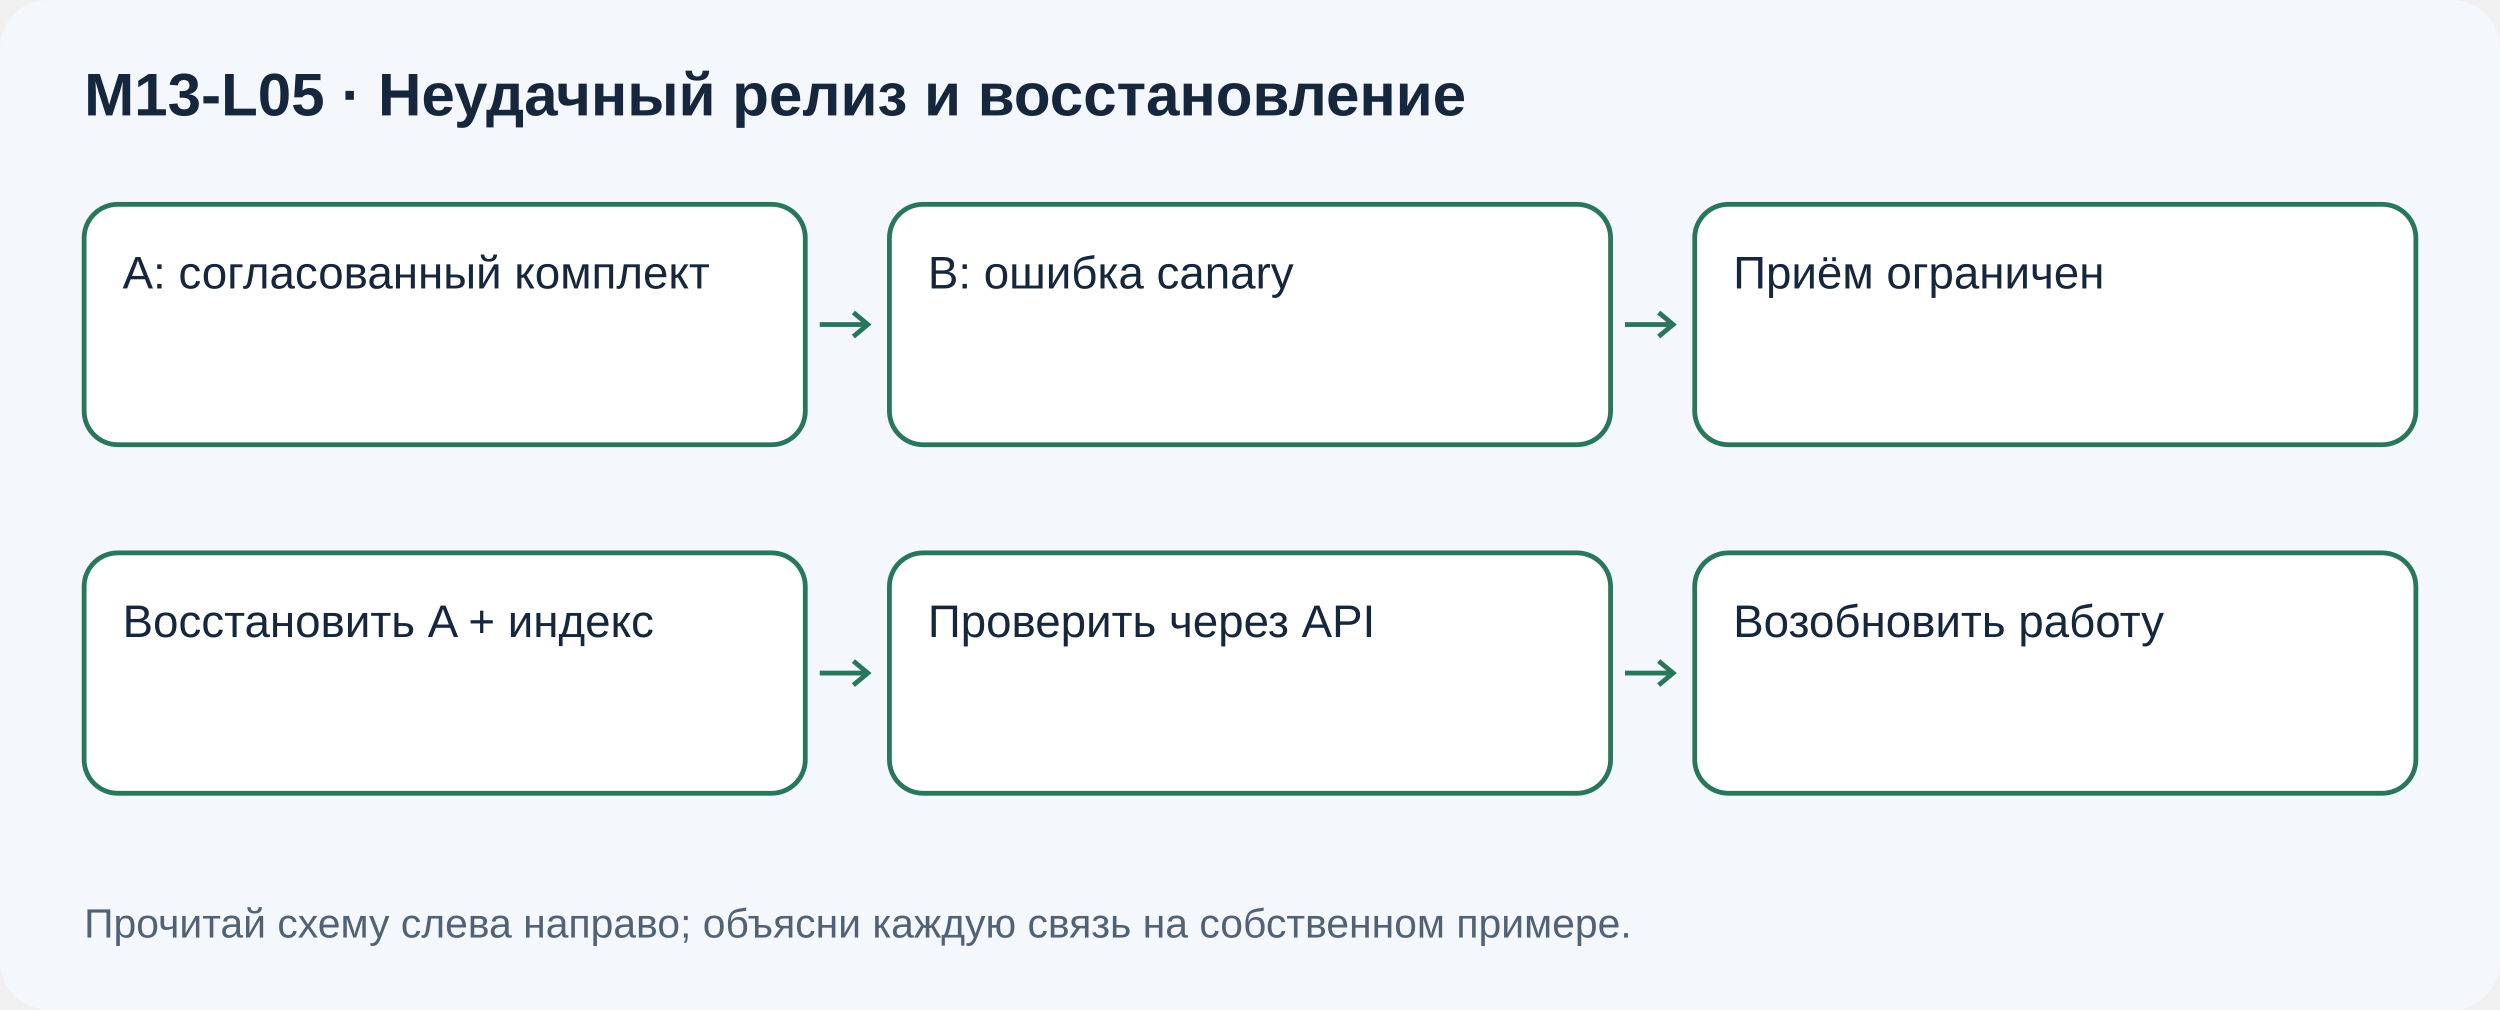
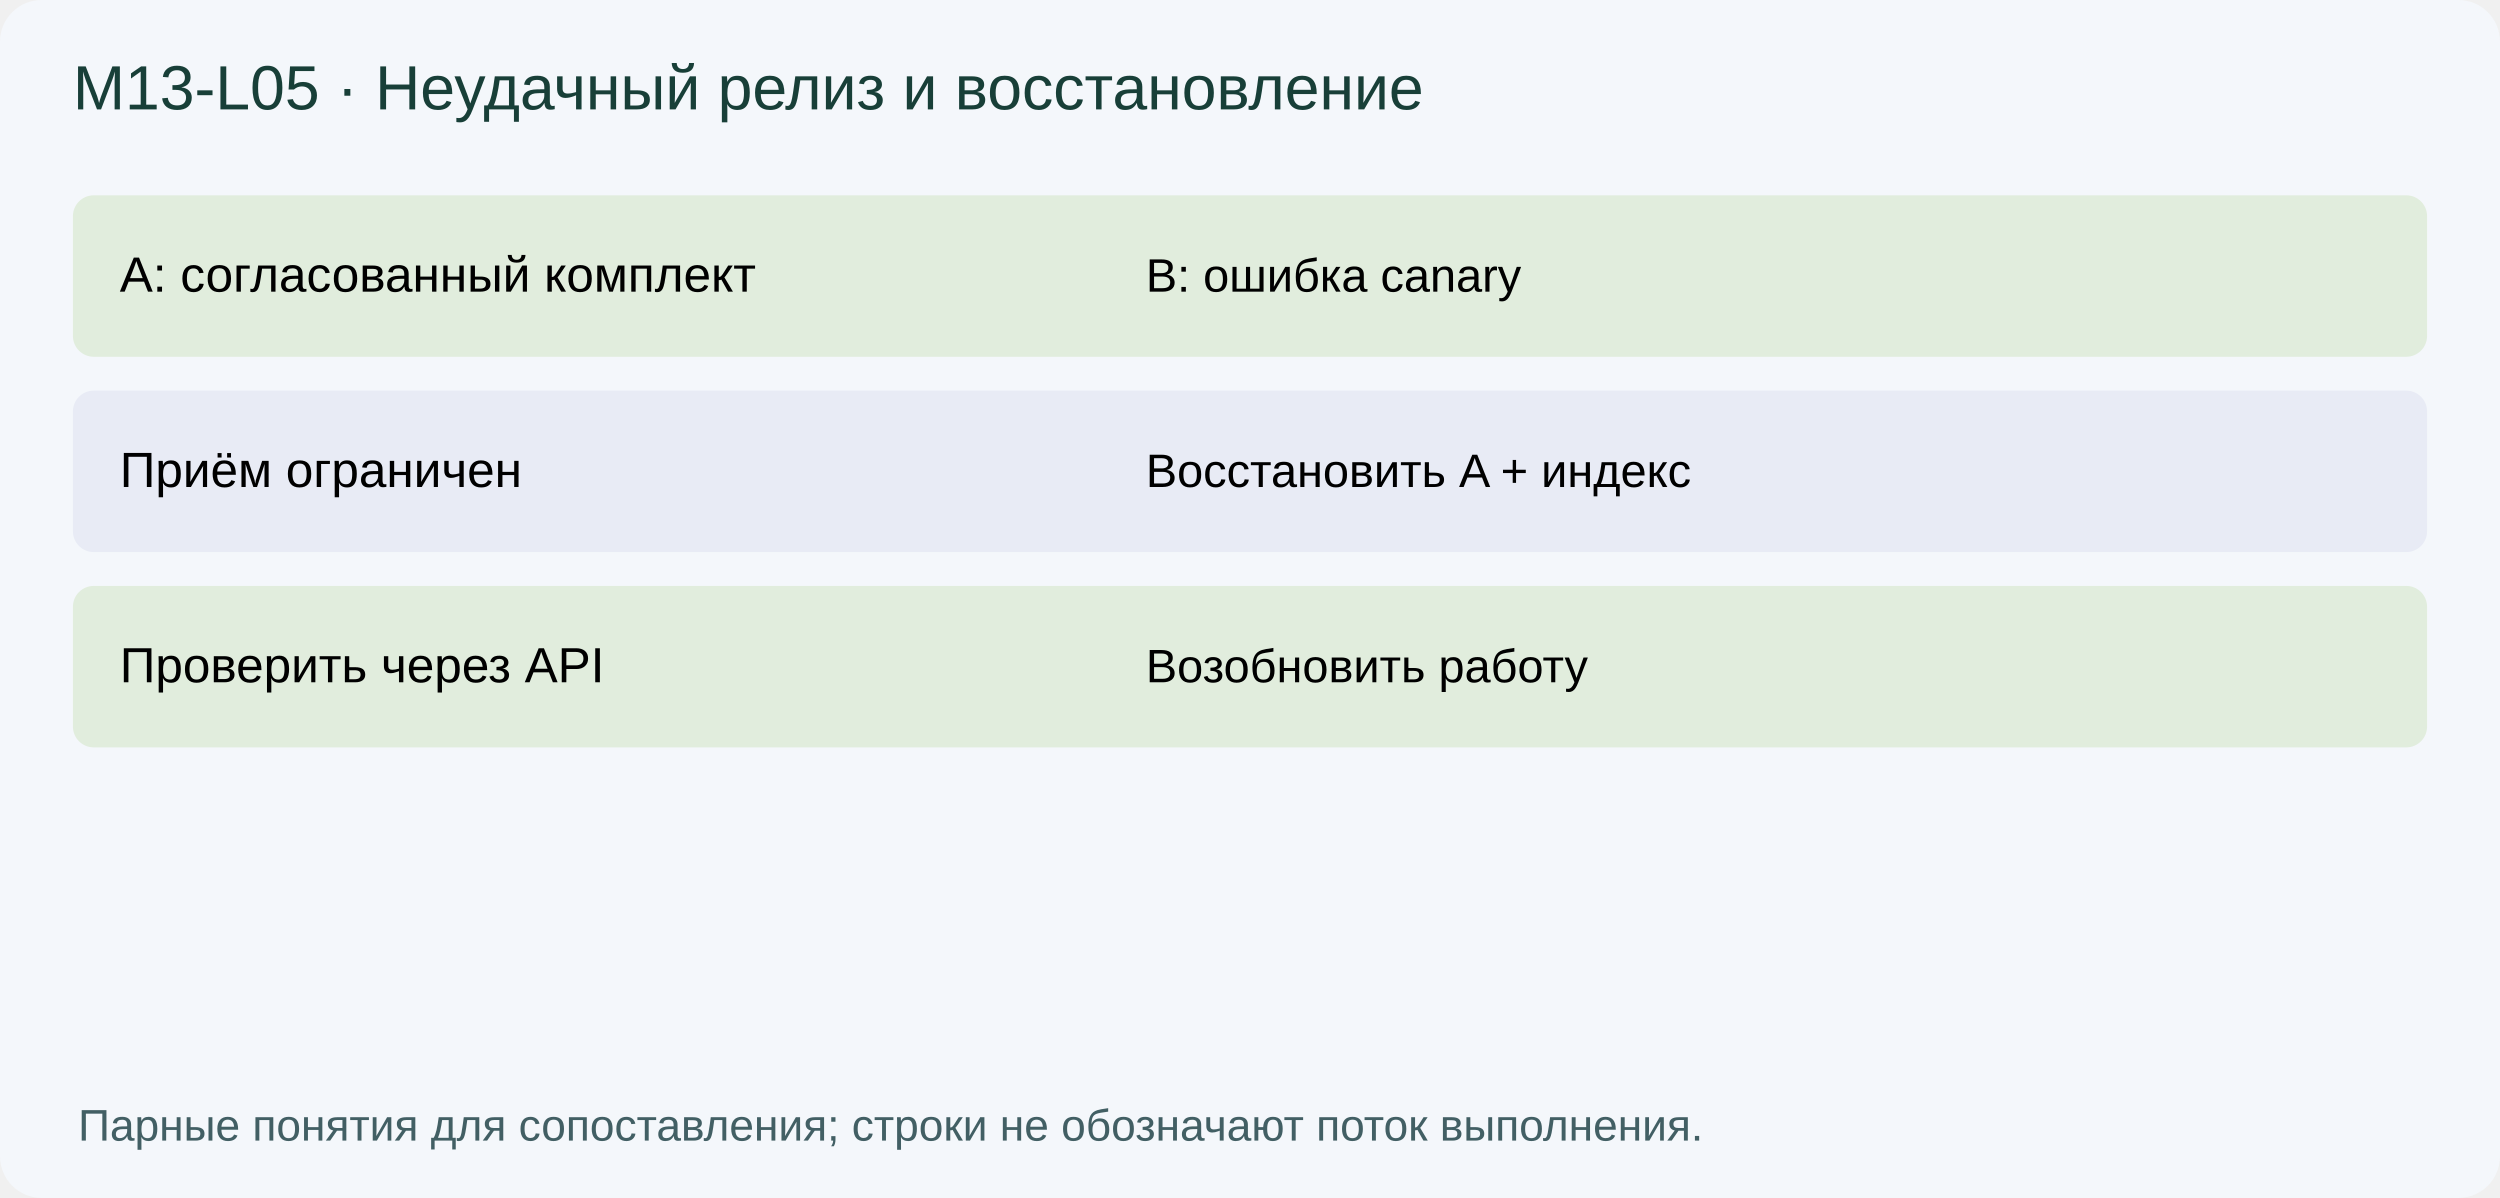
- <svg xmlns="http://www.w3.org/2000/svg" width="1040" height="420" viewBox="0 0 1040 420" role="img" aria-labelledby="title">
-   <rect width="1040" height="420" rx="20" fill="#f4f7fb" />
-   <text x="35" y="48" font-family="Arial,sans-serif" font-size="25" font-weight="700" fill="#15263d">M13-L05 · Неудачный релиз и восстановление</text>
-   <rect x="35" y="85" width="300" height="100" rx="14" fill="white" stroke="#28775b" stroke-width="2" />
-   <text x="51" y="120" font-family="Arial,sans-serif" font-size="19" fill="#15263d">A: согласованный комплект</text>
-   <path d="M341,135h20m-6,-5l6,5l-6,5" fill="none" stroke="#28775b" stroke-width="2" />
-   <rect x="370" y="85" width="300" height="100" rx="14" fill="white" stroke="#28775b" stroke-width="2" />
-   <text x="386" y="120" font-family="Arial,sans-serif" font-size="19" fill="#15263d">B: ошибка canary</text>
-   <path d="M676,135h20m-6,-5l6,5l-6,5" fill="none" stroke="#28775b" stroke-width="2" />
-   <rect x="705" y="85" width="300" height="100" rx="14" fill="white" stroke="#28775b" stroke-width="2" />
-   <text x="721" y="120" font-family="Arial,sans-serif" font-size="19" fill="#15263d">Приём ограничен</text>
-   <rect x="35" y="230" width="300" height="100" rx="14" fill="white" stroke="#28775b" stroke-width="2" />
-   <text x="51" y="265" font-family="Arial,sans-serif" font-size="19" fill="#15263d">Восстановить A + индекс</text>
-   <path d="M341,280h20m-6,-5l6,5l-6,5" fill="none" stroke="#28775b" stroke-width="2" />
-   <rect x="370" y="230" width="300" height="100" rx="14" fill="white" stroke="#28775b" stroke-width="2" />
-   <text x="386" y="265" font-family="Arial,sans-serif" font-size="19" fill="#15263d">Проверить через API</text>
-   <path d="M676,280h20m-6,-5l6,5l-6,5" fill="none" stroke="#28775b" stroke-width="2" />
-   <rect x="705" y="230" width="300" height="100" rx="14" fill="white" stroke="#28775b" stroke-width="2" />
-   <text x="721" y="265" font-family="Arial,sans-serif" font-size="19" fill="#15263d">Возобновить работу</text>
-   <text x="35" y="390" font-family="Arial,sans-serif" font-size="17" fill="#526276">Прочитай схему слева направо; объясни каждую связь на собственном примере.</text>
+ <svg xmlns="http://www.w3.org/2000/svg" width="960" height="460" viewBox="0 0 960 460">
+   <rect width="960" height="460" rx="16" fill="#f4f7fb" />
+   <text x="28" y="42" font-size="24" font-family="Arial" fill="#183f38">M13-L05 · Неудачный релиз и восстановление</text>
+   <rect x="28" y="75" width="904" height="62" rx="8" fill="#e1eddd" />
+   <text x="46" y="112" font-size="19" font-family="Arial">A: согласованный комплект</text>
+   <text x="440" y="112" font-size="18" font-family="Arial">B: ошибка canary</text>
+   <rect x="28" y="150" width="904" height="62" rx="8" fill="#e8ebf5" />
+   <text x="46" y="187" font-size="19" font-family="Arial">Приём ограничен</text>
+   <text x="440" y="187" font-size="18" font-family="Arial">Восстановить A + индекс</text>
+   <rect x="28" y="225" width="904" height="62" rx="8" fill="#e1eddd" />
+   <text x="46" y="262" font-size="19" font-family="Arial">Проверить через API</text>
+   <text x="440" y="262" font-size="18" font-family="Arial">Возобновить работу</text>
+   <text x="30" y="438" font-size="17" font-family="Arial" fill="#425f64">Парные понятия для сопоставления; строки не обозначают поток выполнения.</text>
</svg>
